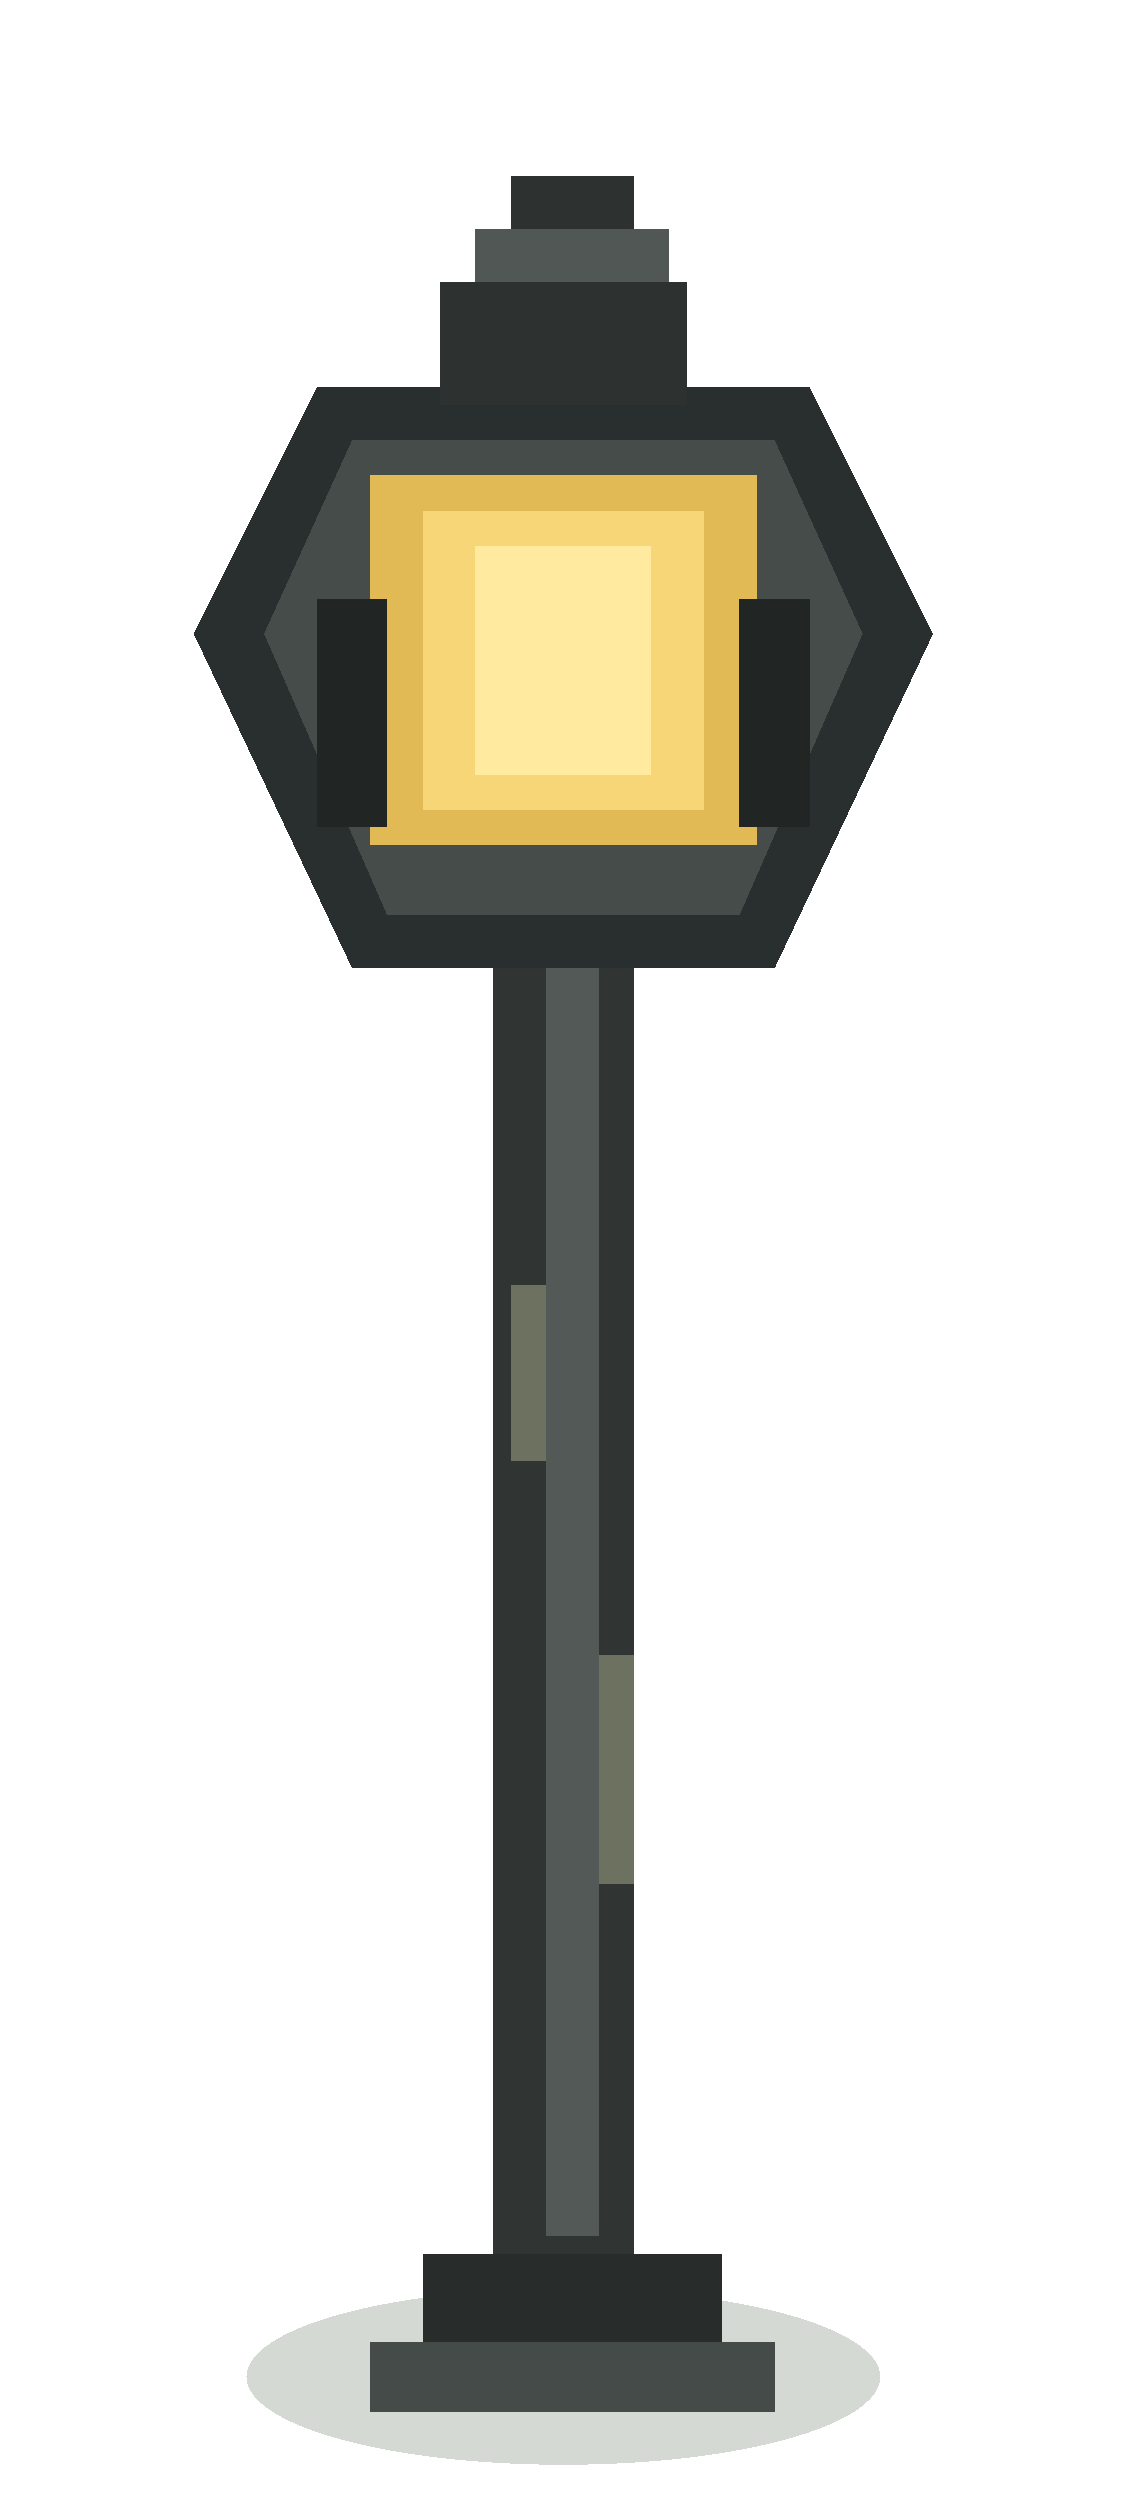
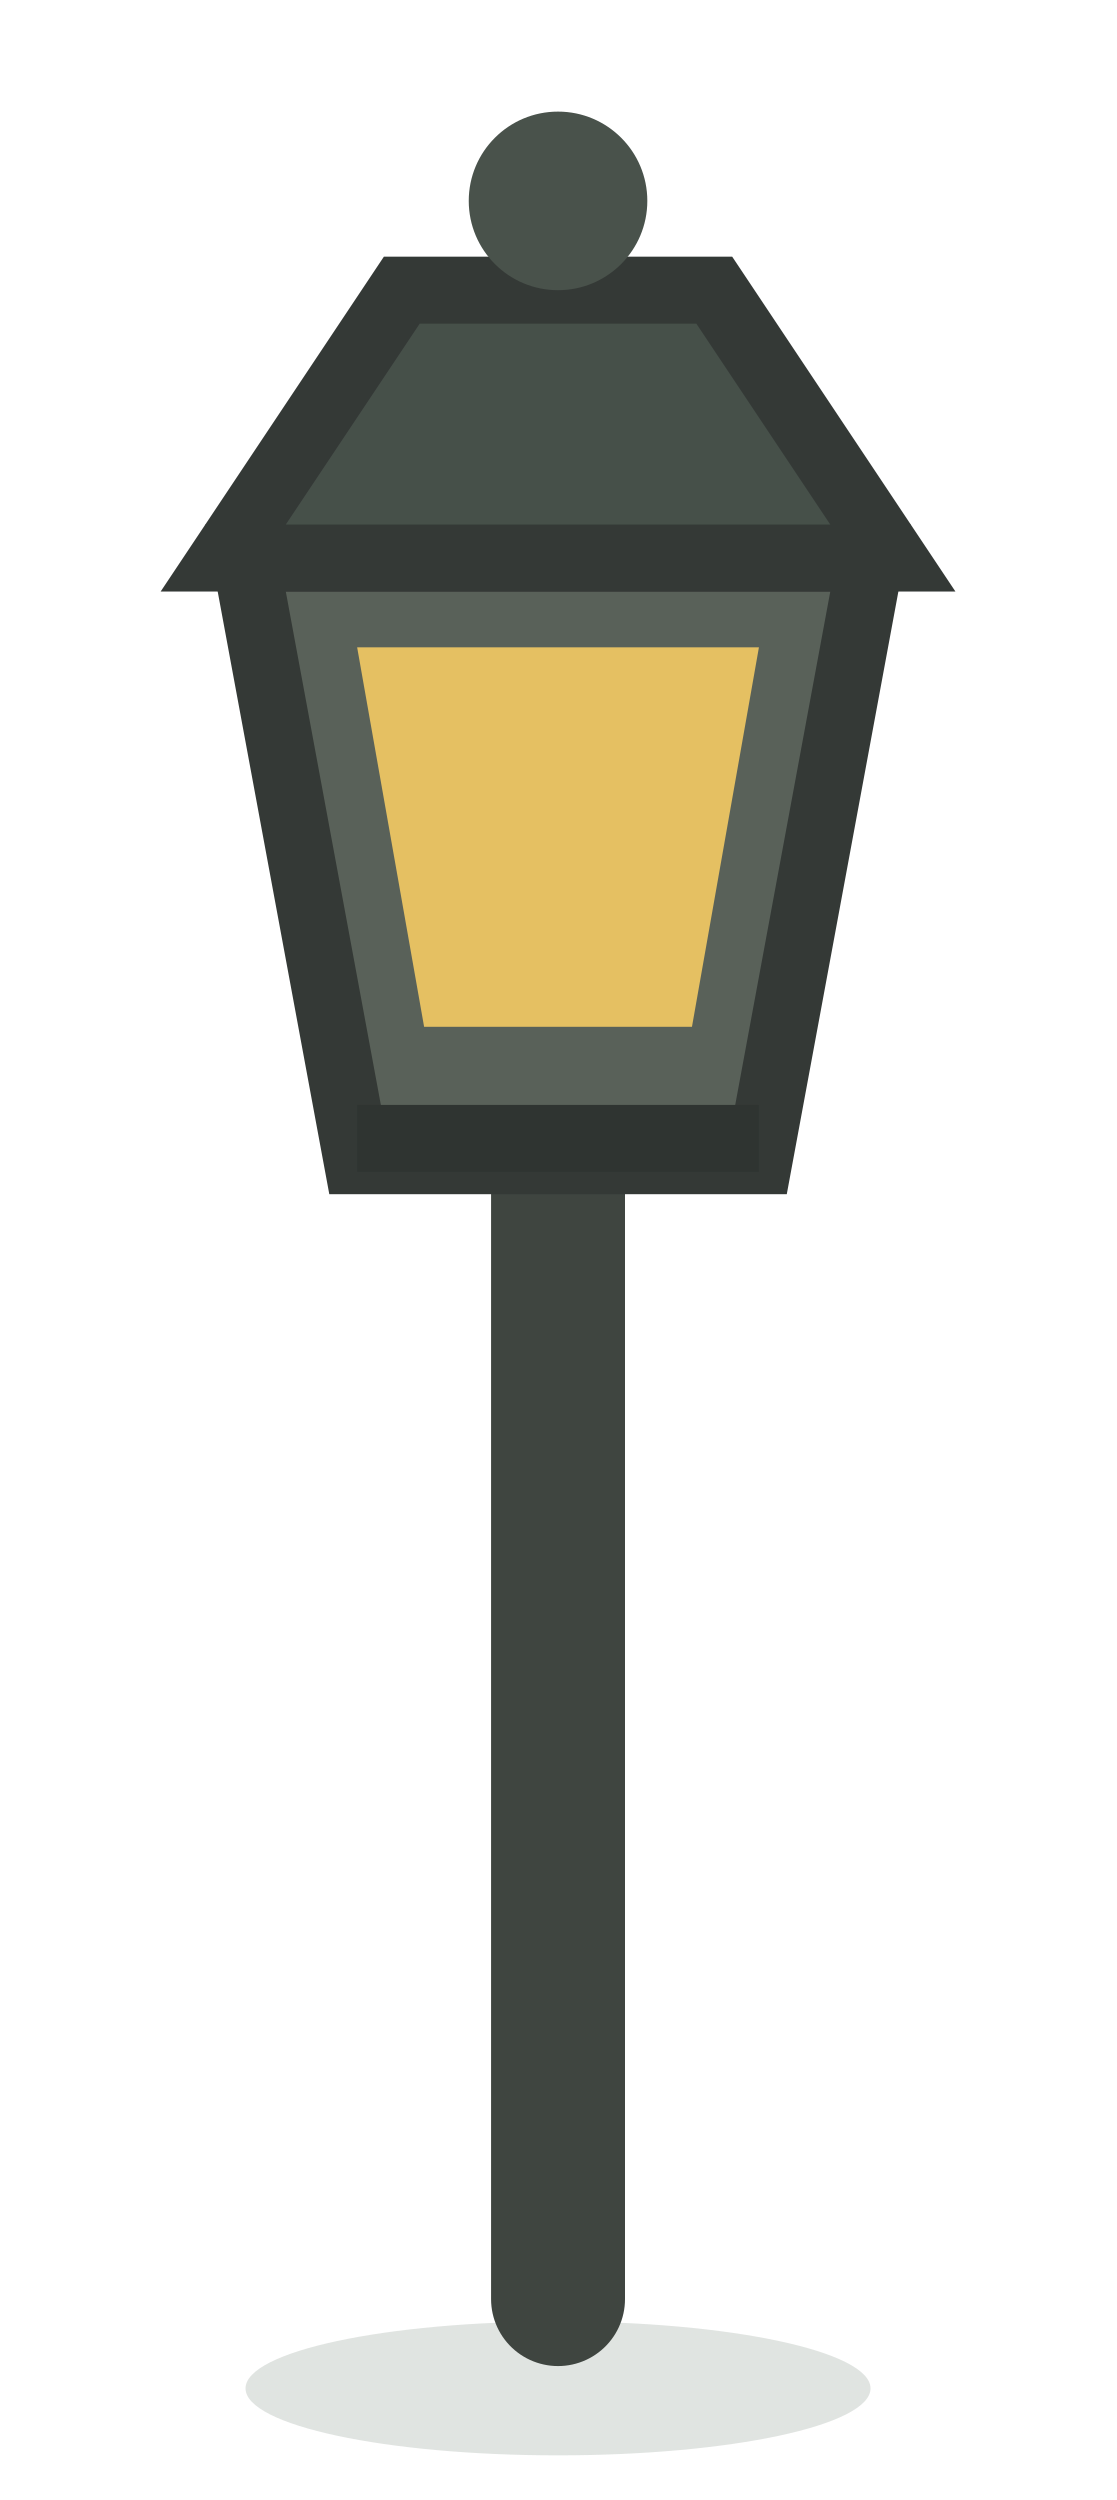
- <svg xmlns="http://www.w3.org/2000/svg" width="64" height="142" viewBox="0 0 64 142" shape-rendering="crispEdges">
-   <rect width="64" height="142" fill="none" />
-   <ellipse cx="32" cy="135" rx="18" ry="5" fill="#405238" opacity=".22" />
-   <rect x="28" y="47" width="8" height="85" fill="#303533" />
-   <rect x="31" y="49" width="3" height="78" fill="#525957" />
-   <rect x="24" y="128" width="17" height="7" fill="#282d2b" />
-   <rect x="21" y="133" width="23" height="4" fill="#454b48" />
-   <path d="M18 22h28l7 14-9 19H20l-9-19z" fill="#292f2e" />
-   <path d="M20 25h24l5 11-7 16H22l-7-16z" fill="#454c49" />
-   <rect x="21" y="27" width="22" height="21" fill="#e1b955" />
-   <rect x="24" y="29" width="16" height="17" fill="#f6d676" />
-   <rect x="27" y="31" width="10" height="13" fill="#ffeaa0" />
-   <rect x="25" y="16" width="14" height="7" fill="#2d3230" />
-   <rect x="29" y="10" width="7" height="8" fill="#2d3230" />
-   <rect x="27" y="13" width="11" height="3" fill="#515754" />
-   <g fill="#212625">
-     <rect x="18" y="34" width="4" height="13" />
-     <rect x="42" y="34" width="4" height="13" />
-   </g>
-   <g fill="#6c725f">
-     <rect x="29" y="73" width="2" height="10" />
-     <rect x="34" y="94" width="2" height="13" />
-   </g>
+ <svg xmlns="http://www.w3.org/2000/svg" width="50" height="112" viewBox="0 0 50 112">
+   <ellipse cx="25" cy="107" rx="14" ry="3" fill="#314936" opacity=".15" />
+   <path d="M25 37v66" stroke="#3f4540" stroke-width="6" stroke-linecap="round" />
+   <path d="M11 25h28l-5 27H16z" fill="#596159" stroke="#343936" stroke-width="3" />
+   <path d="M16 29h18l-3 17H19z" fill="#f4ca63" opacity=".9" />
+   <path d="M18 13h14l8 12H10z" fill="#465049" stroke="#343936" stroke-width="3" />
+   <circle cx="25" cy="9" r="4" fill="#49524b" />
+   <path d="M16 51h18" stroke="#2f3431" stroke-width="3" />
</svg>
